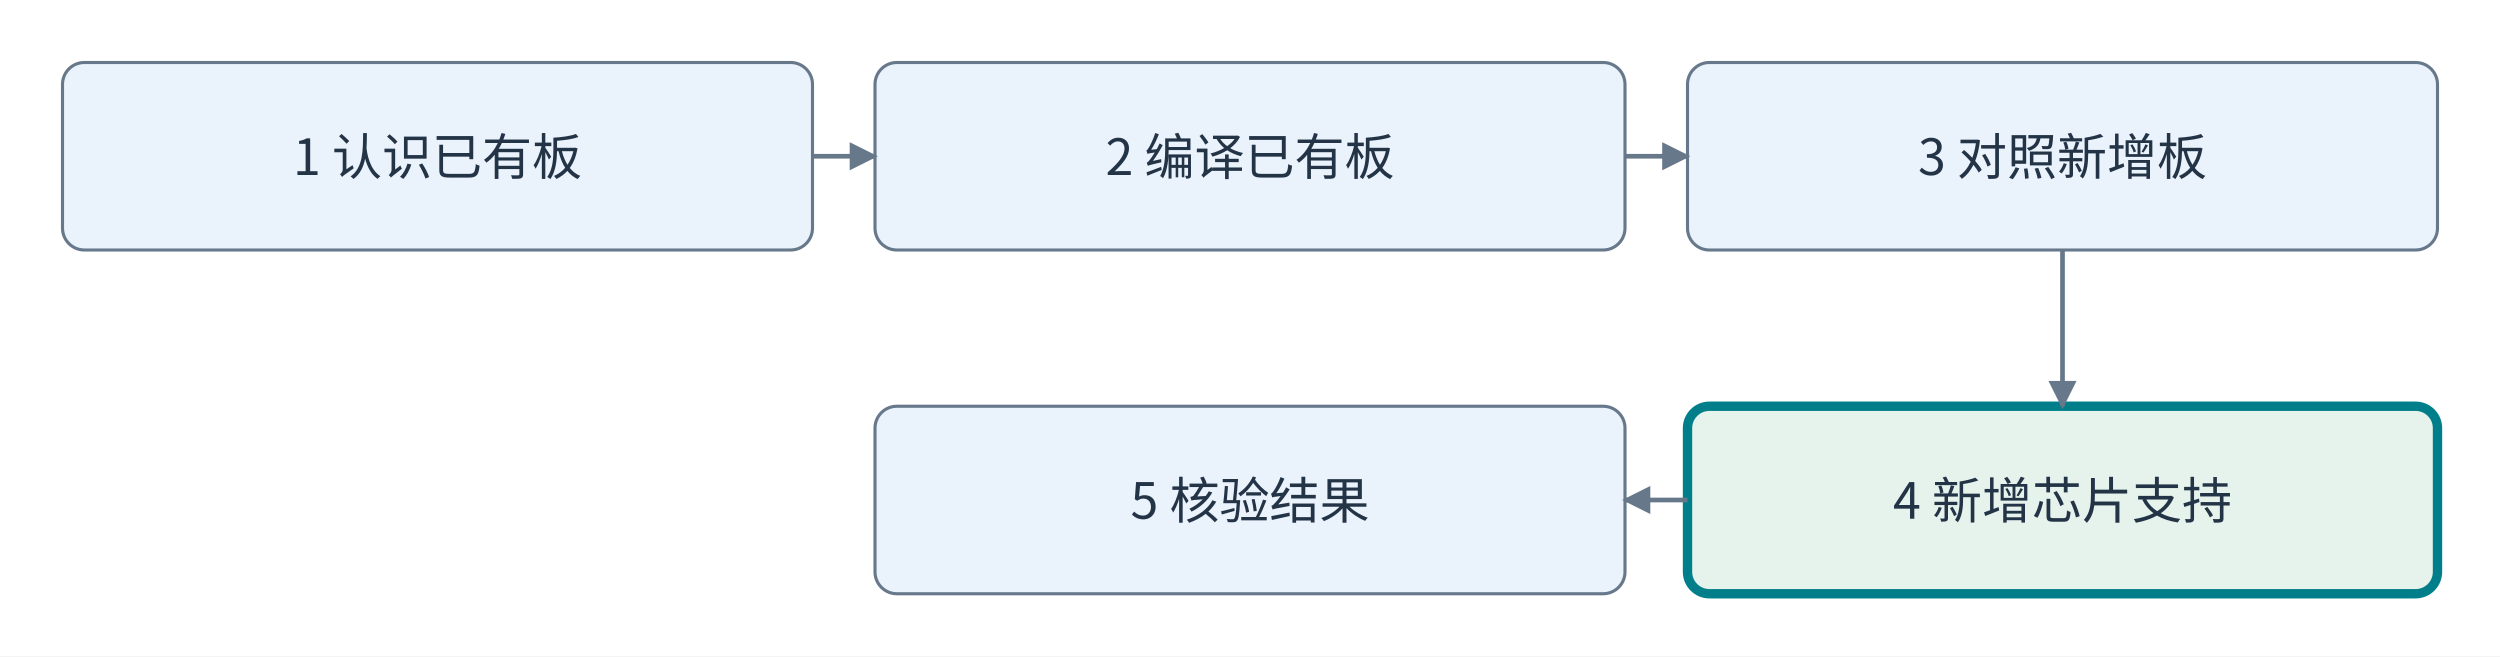
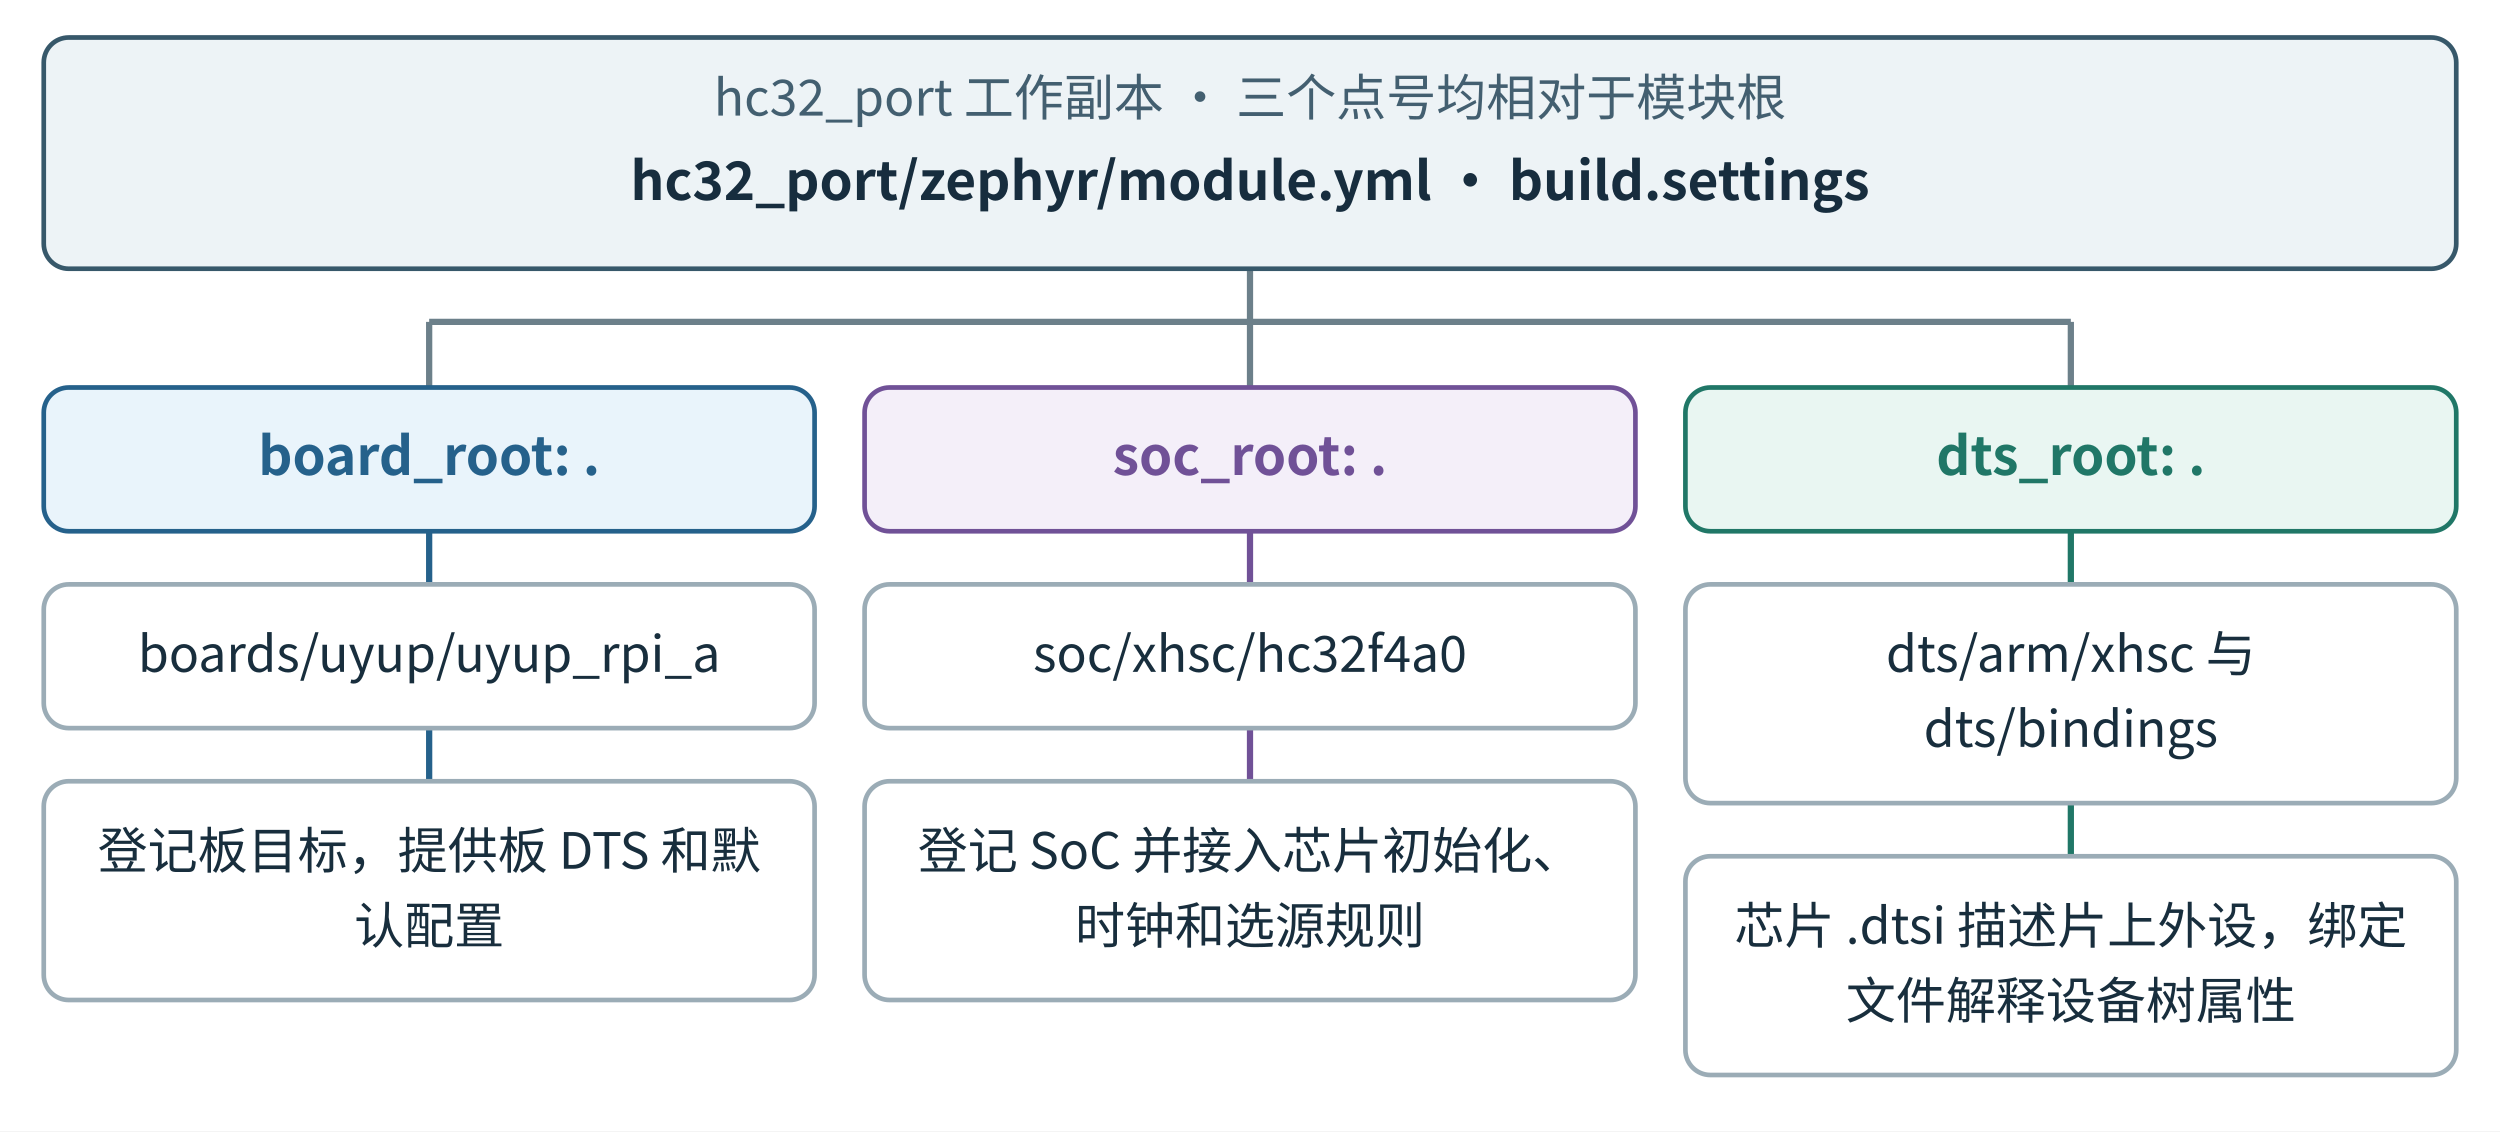
- <svg xmlns="http://www.w3.org/2000/svg" width="800" height="210" viewBox="0 0 800 210" role="img" aria-labelledby="title desc">
-   <defs>
-     <marker id="arrow" viewBox="0 0 10 10" refX="9" refY="5" markerWidth="6" markerHeight="6" orient="auto-start-reverse">
-       <path d="M0 0 L10 5 L0 10Z" fill="#66788a" />
-     </marker>
-   </defs>
-   <rect width="800" height="210" fill="white" />
-   <g font-family="Microsoft YaHei, Noto Sans CJK SC, sans-serif" fill="#243447">
-     <rect x="20" y="20" width="240" height="60" rx="7" fill="#eaf2fc" stroke="#66788a" />
-     <text x="140" y="56" font-size="16" text-anchor="middle">
-       <tspan x="140" dy="0">1 认识已有板</tspan>
-     </text>
-     <rect x="280" y="20" width="240" height="60" rx="7" fill="#eaf2fc" stroke="#66788a" />
-     <text x="400" y="56" font-size="16" text-anchor="middle">
-       <tspan x="400" dy="0">2 编译已有板</tspan>
-     </text>
-     <path d="M260 50 H280" fill="none" stroke="#66788a" stroke-width="1.5" marker-end="url(#arrow)" />
-     <rect x="540" y="20" width="240" height="60" rx="7" fill="#eaf2fc" stroke="#66788a" />
-     <text x="660" y="56" font-size="16" text-anchor="middle">
-       <tspan x="660" dy="0">3 对照新增板</tspan>
-     </text>
-     <path d="M520 50 H540" fill="none" stroke="#66788a" stroke-width="1.5" marker-end="url(#arrow)" />
-     <rect x="540" y="130" width="240" height="60" rx="7" fill="#e6f3ec" stroke="#66788a" />
-     <text x="660" y="166" font-size="16" text-anchor="middle">
-       <tspan x="660" dy="0">4 新增芯片支持</tspan>
-     </text>
-     <rect x="540" y="130" width="240" height="60" rx="7" fill="none" stroke="#007f8a" stroke-width="3" />
-     <path d="M660 80 V130" fill="none" stroke="#66788a" stroke-width="1.5" marker-end="url(#arrow)" />
-     <rect x="280" y="130" width="240" height="60" rx="7" fill="#eaf2fc" stroke="#66788a" />
-     <text x="400" y="166" font-size="16" text-anchor="middle">
-       <tspan x="400" dy="0">5 核验结果</tspan>
-     </text>
-     <path d="M540 160 H520" fill="none" stroke="#66788a" stroke-width="1.5" marker-end="url(#arrow)" />
+ <svg xmlns="http://www.w3.org/2000/svg" width="800" height="362" viewBox="0 0 800 362" role="img" aria-labelledby="title desc">
+   <rect width="800" height="362" fill="#ffffff" />
+   <path d="M400 86 V103 M137.333 103 H662.667" fill="none" stroke="#6c808a" stroke-width="2" />
+   <path d="M137.333 103 V124" fill="none" stroke="#6c808a" stroke-width="2" />
+   <path d="M137.333 170 V187" fill="none" stroke="#25618b" stroke-width="2" />
+   <path d="M137.333 233 V250" fill="none" stroke="#25618b" stroke-width="2" />
+   <path d="M400 103 V124" fill="none" stroke="#6c808a" stroke-width="2" />
+   <path d="M400 170 V187" fill="none" stroke="#705197" stroke-width="2" />
+   <path d="M400 233 V250" fill="none" stroke="#705197" stroke-width="2" />
+   <path d="M662.667 103 V124" fill="none" stroke="#6c808a" stroke-width="2" />
+   <path d="M662.667 170 V187" fill="none" stroke="#207767" stroke-width="2" />
+   <path d="M662.667 257 V274" fill="none" stroke="#207767" stroke-width="2" />
+   <g text-anchor="middle" font-family="Microsoft YaHei, Noto Sans CJK SC, sans-serif">
+     <rect x="14" y="12" width="772" height="74" rx="8" fill="#edf3f6" stroke="#37586a" stroke-width="1.5" />
+     <text x="400" y="37" font-size="16" font-weight="400" fill="#435f70">hc32_port 工作副本 · 三个点号均相对于模块根</text>
+     <text x="400" y="64" font-size="17" font-weight="700" fill="#172d3e">hc32_port/zephyr/module.yml  ·  build.settings</text>
+     <rect x="14" y="124" width="246.667" height="46" rx="8" fill="#e9f4fb" stroke="#25618b" stroke-width="1.5" />
+     <text x="137.333" y="152" font-size="17" font-weight="700" fill="#25618b">board_root: .</text>
+     <rect x="14" y="187" width="246.667" height="46" rx="8" fill="#ffffff" stroke="#9bacb6" stroke-width="1.5" />
+     <text x="137.333" y="215" font-size="16" font-weight="400" fill="#182e3d">boards/uyup/uyup_rpi_a</text>
+     <rect x="14" y="250" width="246.667" height="70" rx="8" fill="#ffffff" stroke="#9bacb6" stroke-width="1.5" />
+     <text x="137.333" y="278" font-size="16" font-weight="400" fill="#182e3d">登记板目标，提供板 DTS 和默</text>
+     <text x="137.333" y="302" font-size="16" font-weight="400" fill="#182e3d">认配置</text>
+     <rect x="276.667" y="124" width="246.667" height="46" rx="8" fill="#f4eff9" stroke="#705197" stroke-width="1.5" />
+     <text x="400" y="152" font-size="17" font-weight="700" fill="#705197">soc_root: .</text>
+     <rect x="276.667" y="187" width="246.667" height="46" rx="8" fill="#ffffff" stroke="#9bacb6" stroke-width="1.5" />
+     <text x="400" y="215" font-size="16" font-weight="400" fill="#182e3d">soc/xhsc/hc32f4a0</text>
+     <rect x="276.667" y="250" width="246.667" height="70" rx="8" fill="#ffffff" stroke="#9bacb6" stroke-width="1.5" />
+     <text x="400" y="278" font-size="16" font-weight="400" fill="#182e3d">登记 SoC 并接入芯片初始化、</text>
+     <text x="400" y="302" font-size="16" font-weight="400" fill="#182e3d">时钟和选源规则</text>
+     <rect x="539.333" y="124" width="246.667" height="46" rx="8" fill="#e9f6f2" stroke="#207767" stroke-width="1.5" />
+     <text x="662.667" y="152" font-size="17" font-weight="700" fill="#207767">dts_root: .</text>
+     <rect x="539.333" y="187" width="246.667" height="70" rx="8" fill="#ffffff" stroke="#9bacb6" stroke-width="1.5" />
+     <text x="662.667" y="215" font-size="16" font-weight="400" fill="#182e3d">dts/arm/xhsc 与</text>
+     <text x="662.667" y="239" font-size="16" font-weight="400" fill="#182e3d">dts/bindings</text>
+     <rect x="539.333" y="274" width="246.667" height="70" rx="8" fill="#ffffff" stroke="#9bacb6" stroke-width="1.5" />
+     <text x="662.667" y="302" font-size="16" font-weight="400" fill="#182e3d">芯片 .dtsi 描述片上外设，绑定</text>
+     <text x="662.667" y="326" font-size="16" font-weight="400" fill="#182e3d">文件解释设备树属性</text>
  </g>
</svg>
